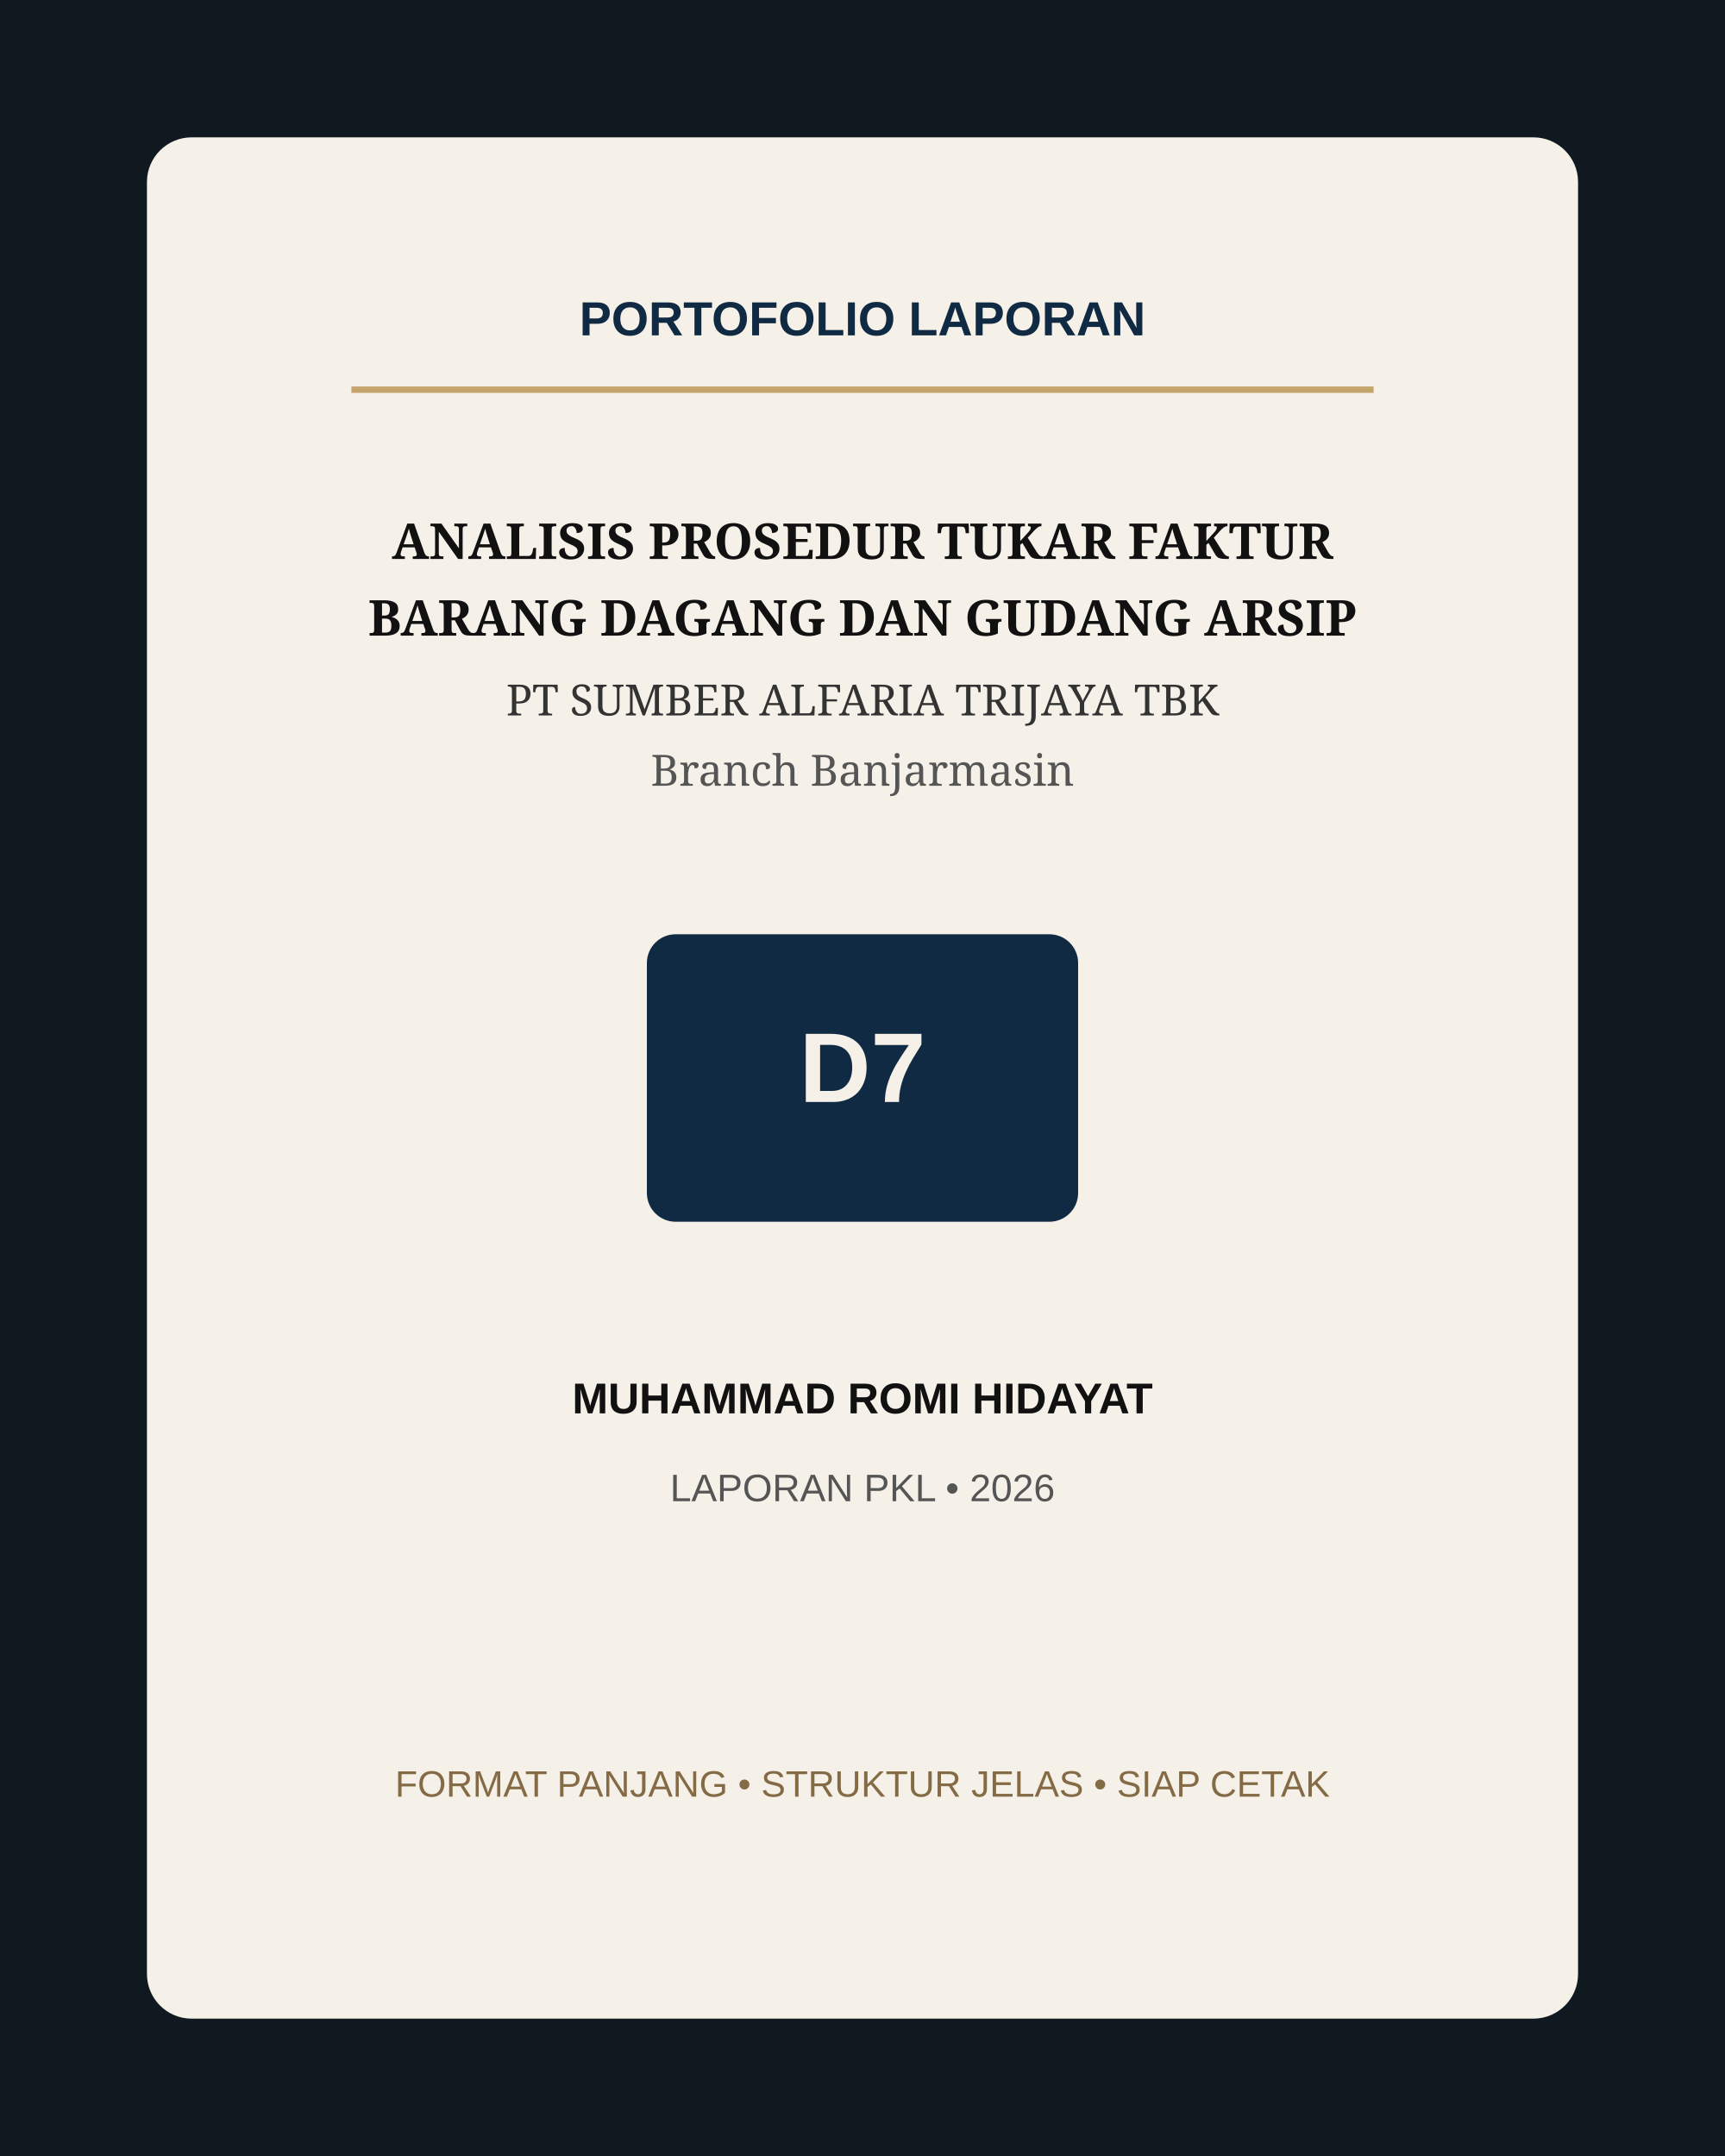
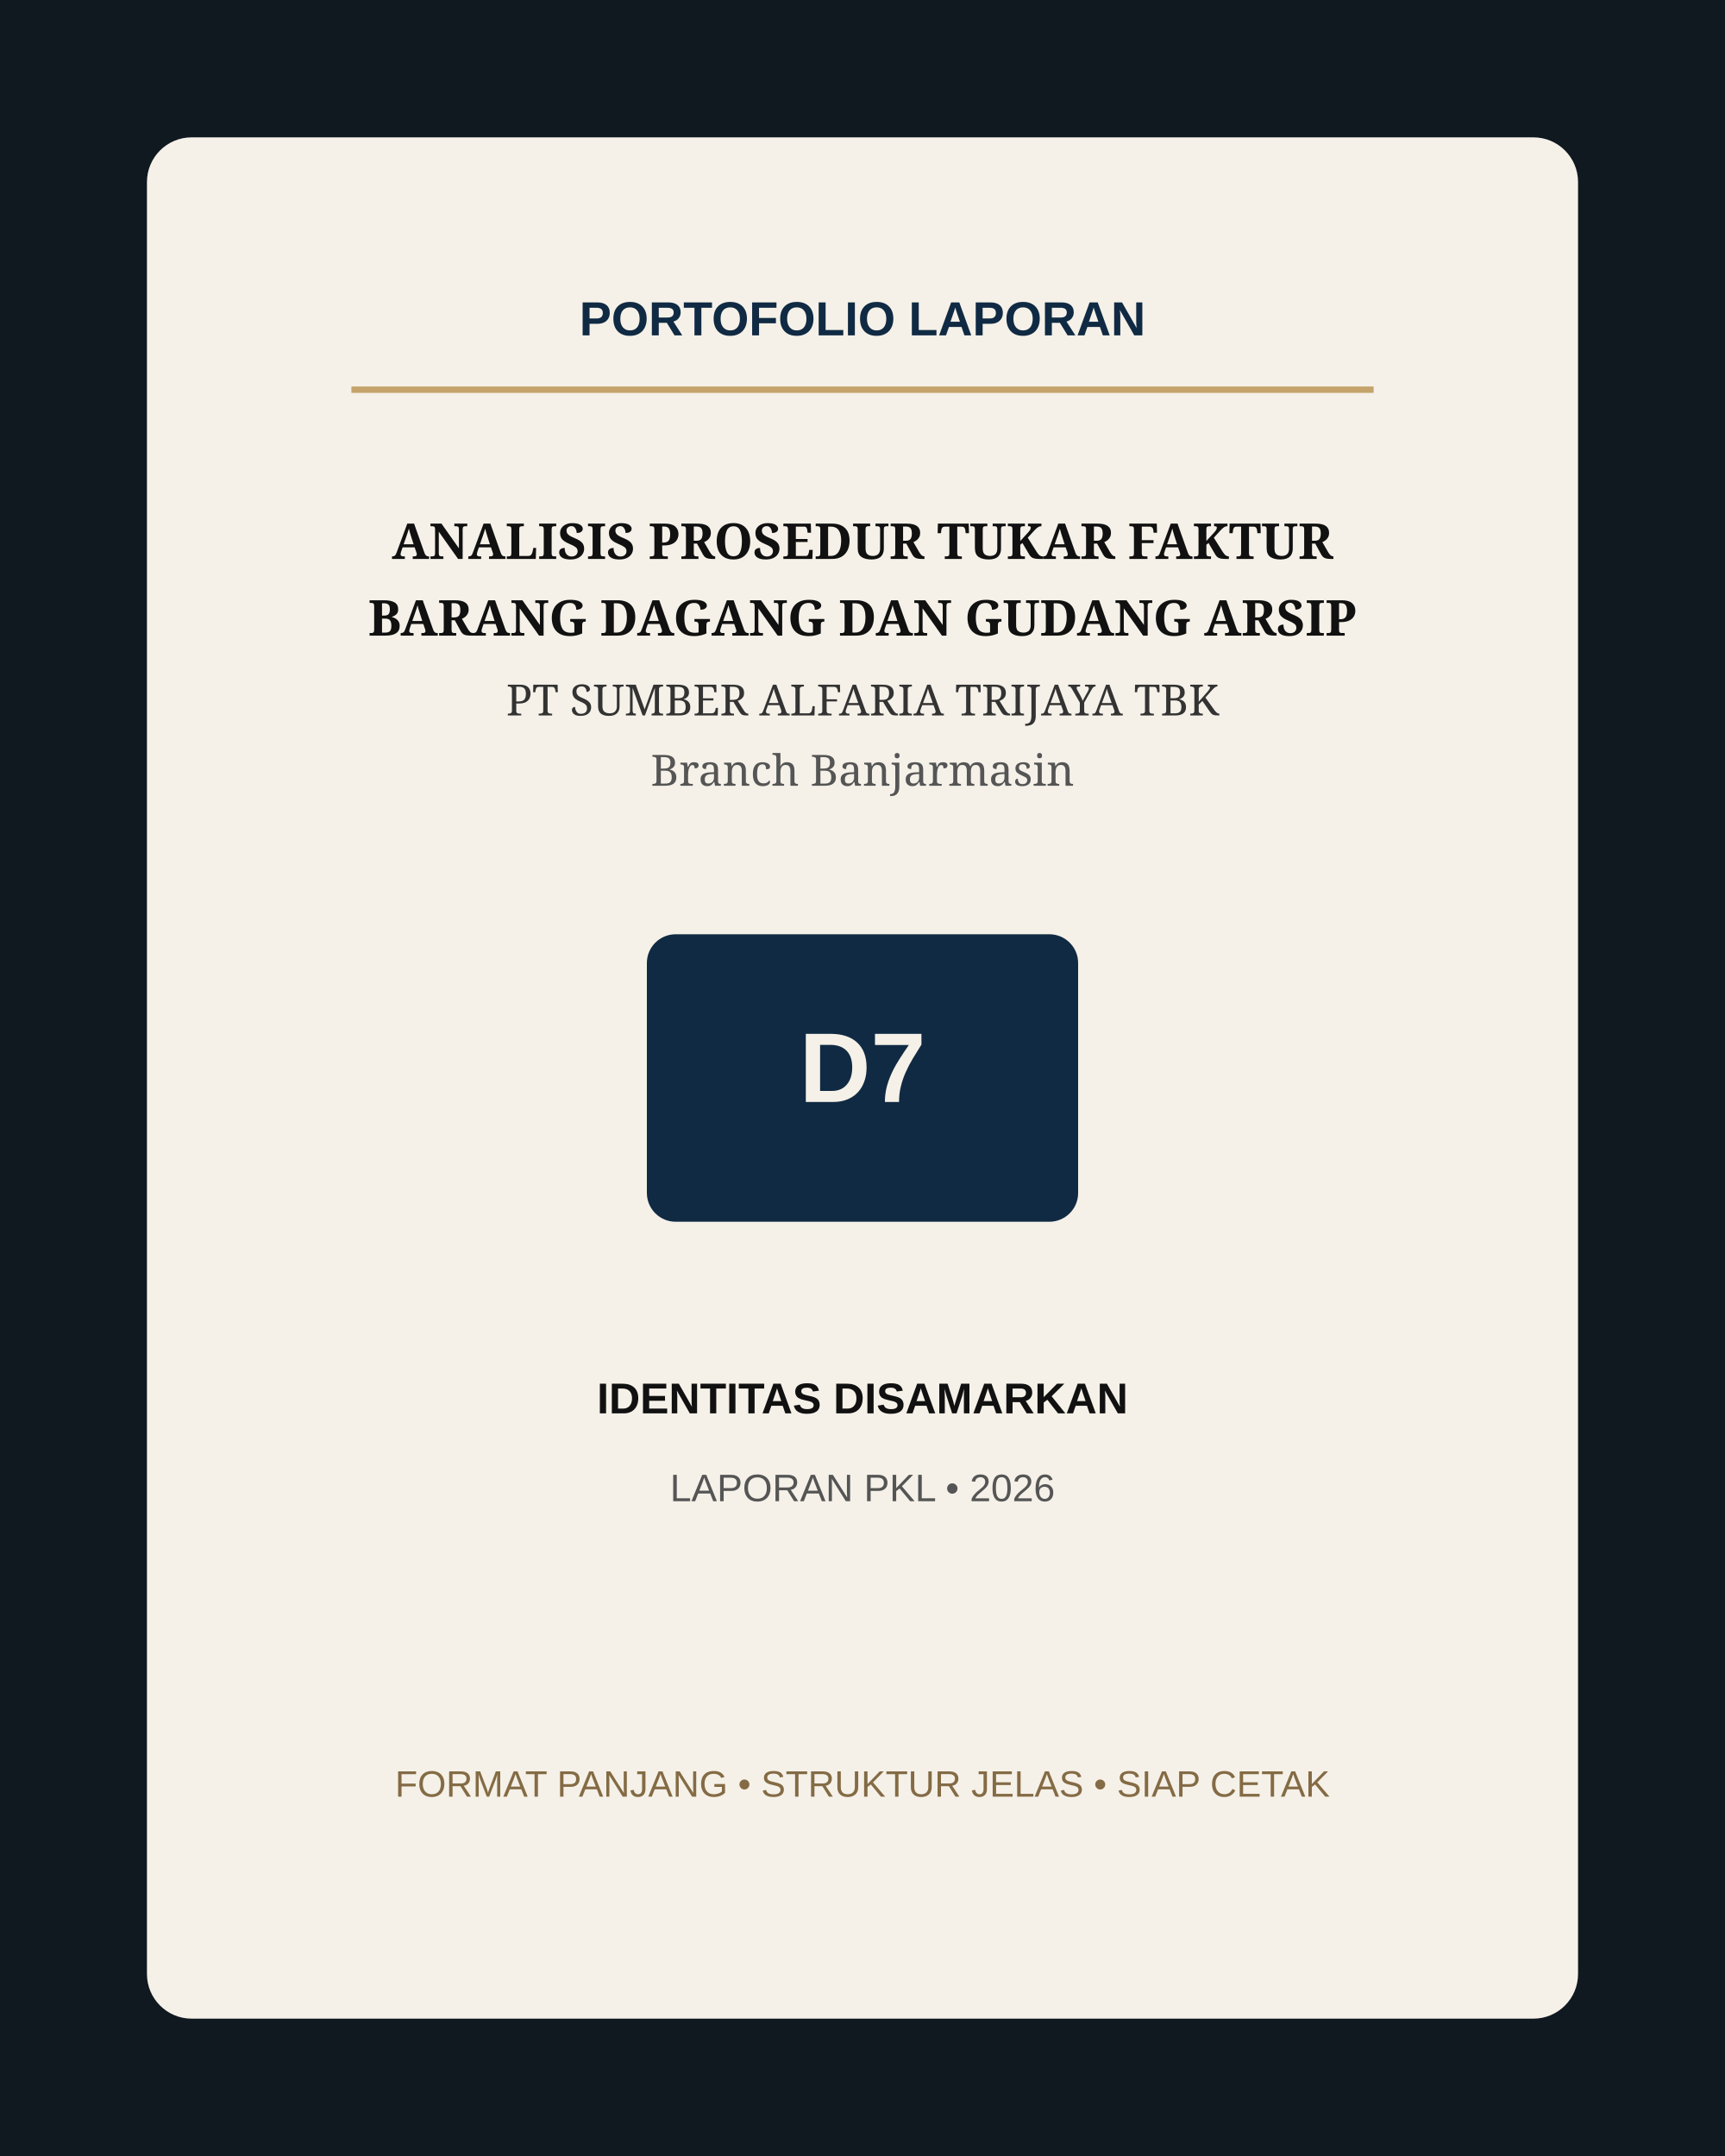
<svg xmlns="http://www.w3.org/2000/svg" width="1080" height="1350">
  <rect width="1080" height="1350" fill="#101820" />
  <rect x="92" y="86" width="896" height="1178" rx="28" fill="#f5f1e8" />
  <text x="540" y="210" text-anchor="middle" font-family="Arial" font-size="30" font-weight="700" fill="#102a43">PORTOFOLIO LAPORAN</text>
  <line x1="220" y1="244" x2="860" y2="244" stroke="#c4a46b" stroke-width="4" />
  <text x="540" y="350" text-anchor="middle" font-family="Georgia" font-size="31" font-weight="700" fill="#111">ANALISIS PROSEDUR TUKAR FAKTUR</text>
  <text x="540" y="398" text-anchor="middle" font-family="Georgia" font-size="31" font-weight="700" fill="#111">BARANG DAGANG DAN GUDANG ARSIP</text>
  <text x="540" y="448" text-anchor="middle" font-family="Georgia" font-size="27" fill="#333">PT SUMBER ALFARIA TRIJAYA TBK</text>
  <text x="540" y="492" text-anchor="middle" font-family="Georgia" font-size="27" fill="#555">Branch Banjarmasin</text>
  <rect x="405" y="585" width="270" height="180" rx="18" fill="#102a43" />
  <text x="540" y="690" text-anchor="middle" font-family="Arial" font-size="62" font-weight="700" fill="#f5f1e8">D7</text>
-   <text x="540" y="885" text-anchor="middle" font-family="Arial" font-size="27" font-weight="700" fill="#111">MUHAMMAD ROMI HIDAYAT</text>
+   <text x="540" y="885" text-anchor="middle" font-family="Arial" font-size="27" font-weight="700" fill="#111">IDENTITAS DISAMARKAN</text>
  <text x="540" y="940" text-anchor="middle" font-family="Arial" font-size="24" fill="#555">LAPORAN PKL • 2026</text>
  <text x="540" y="1125" text-anchor="middle" font-family="Arial" font-size="23" fill="#846b45">FORMAT PANJANG • STRUKTUR JELAS • SIAP CETAK</text>
</svg>
